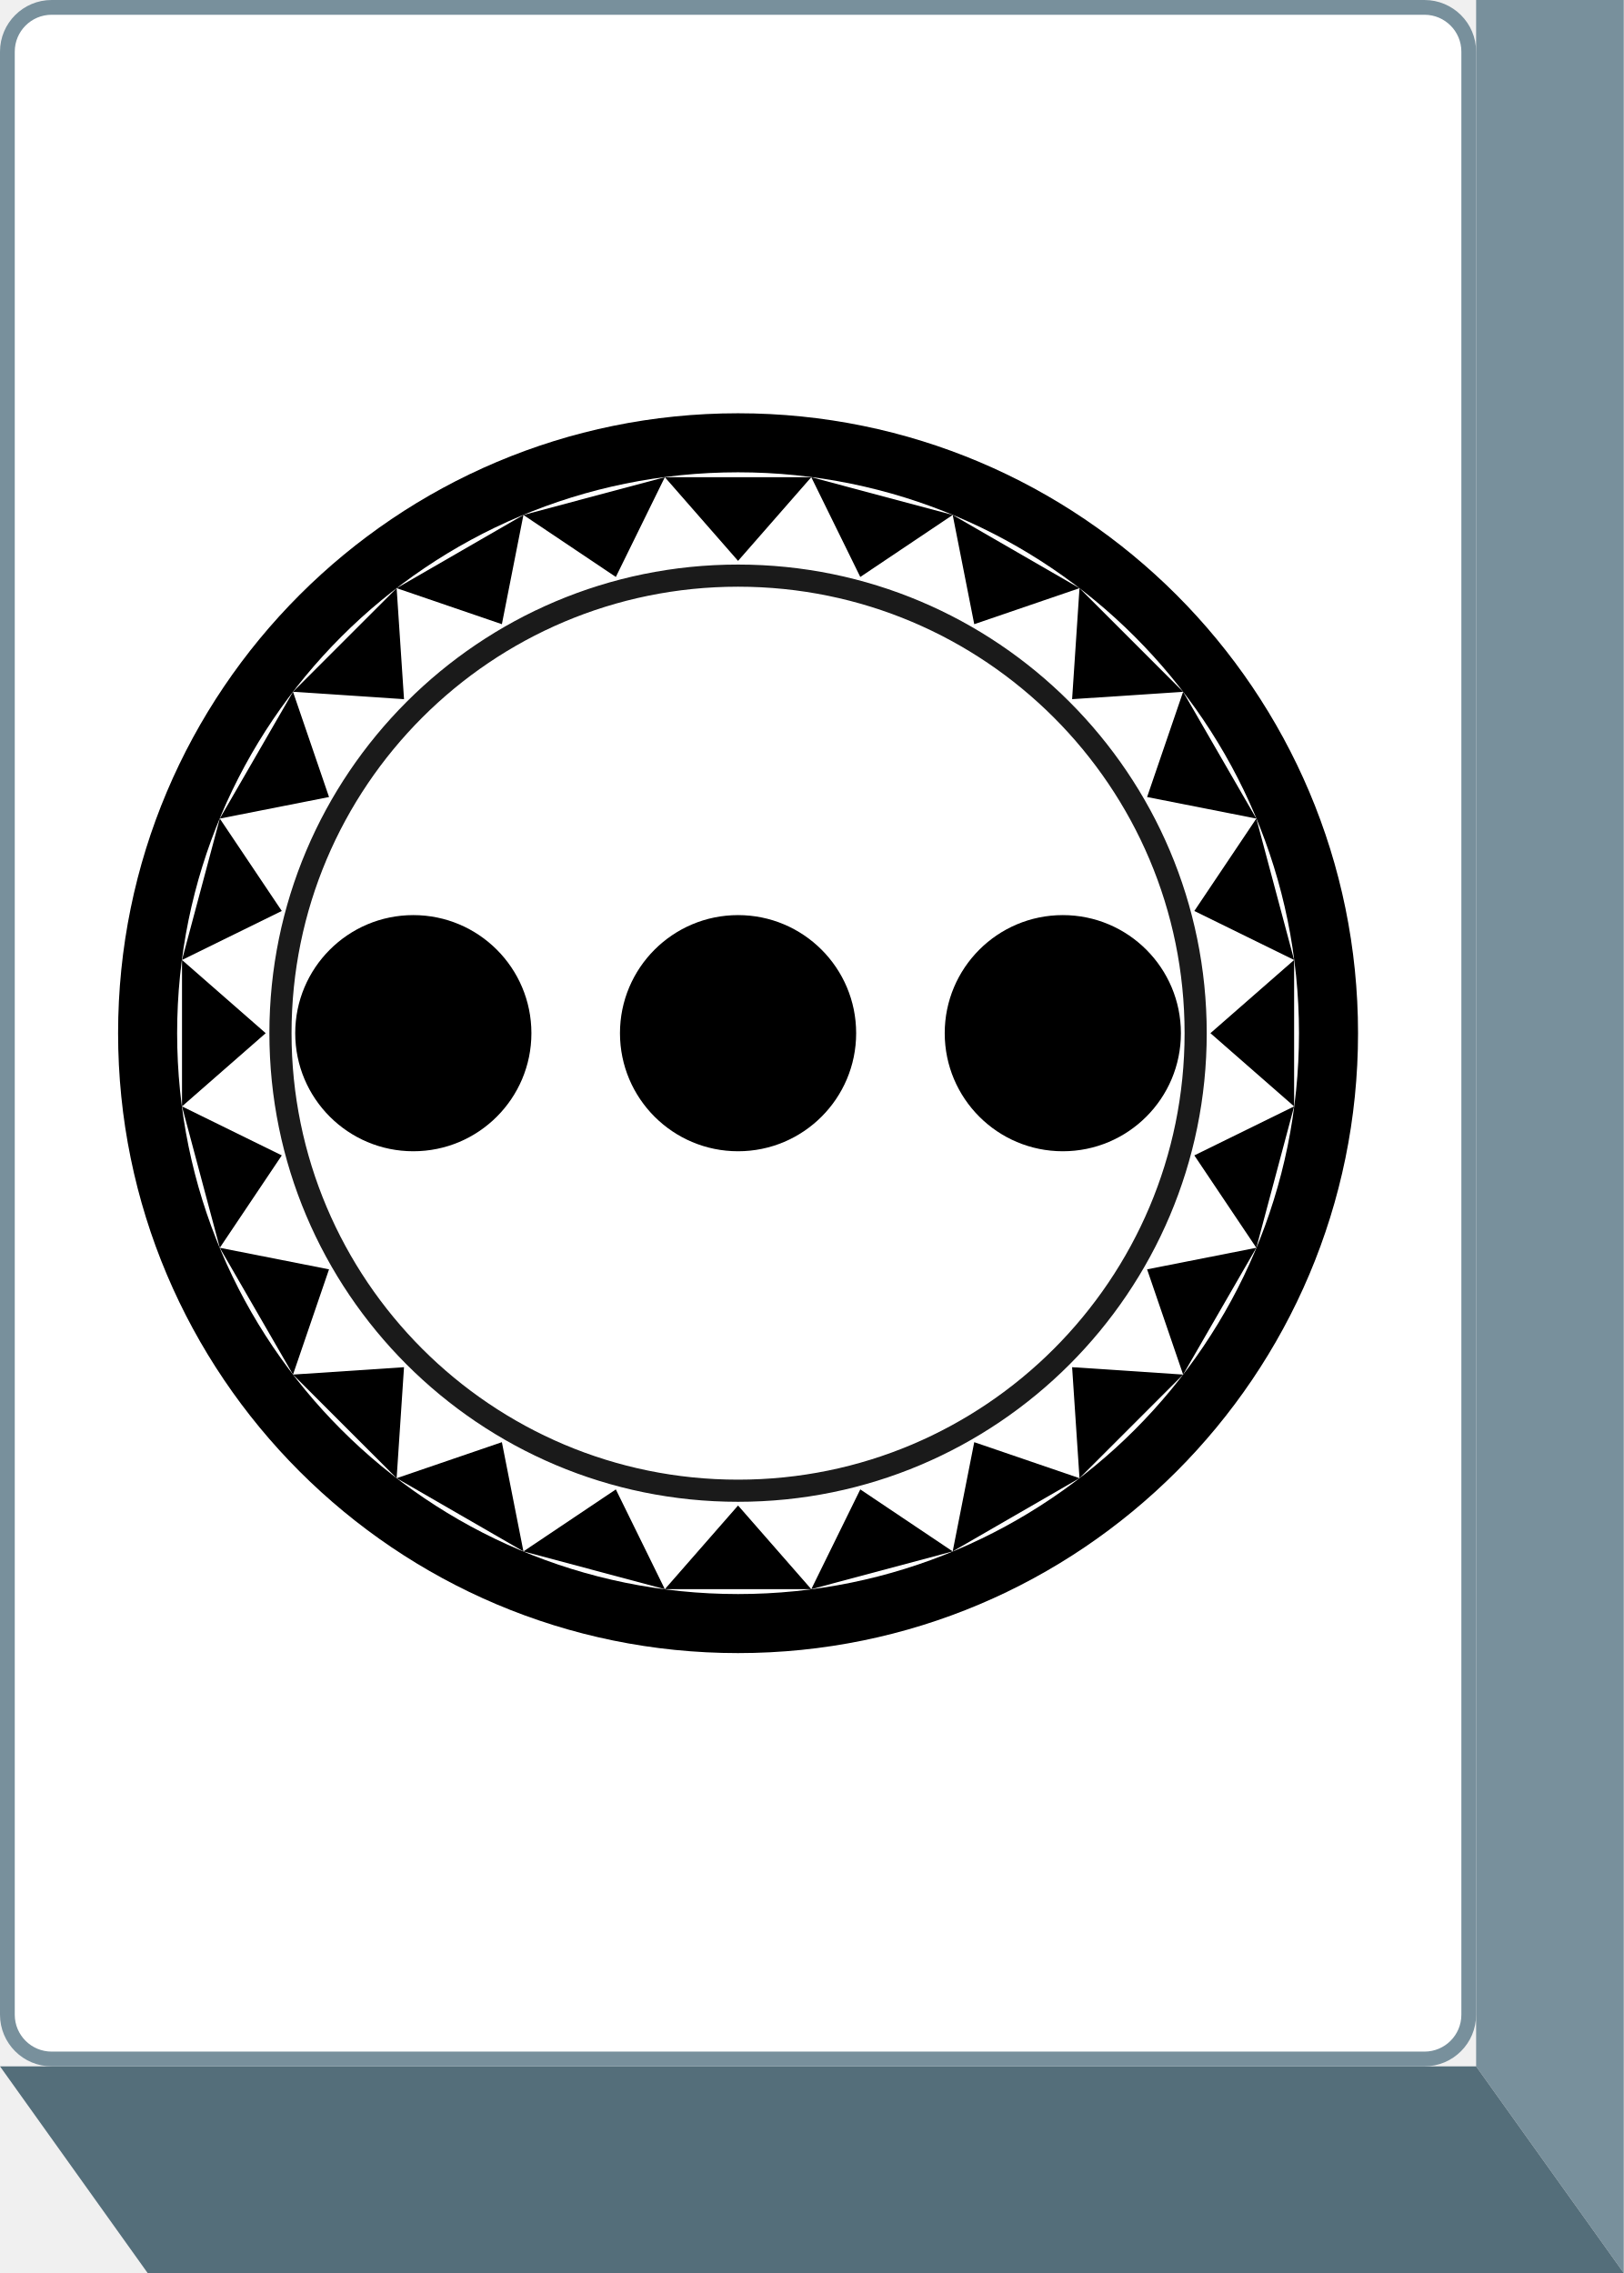
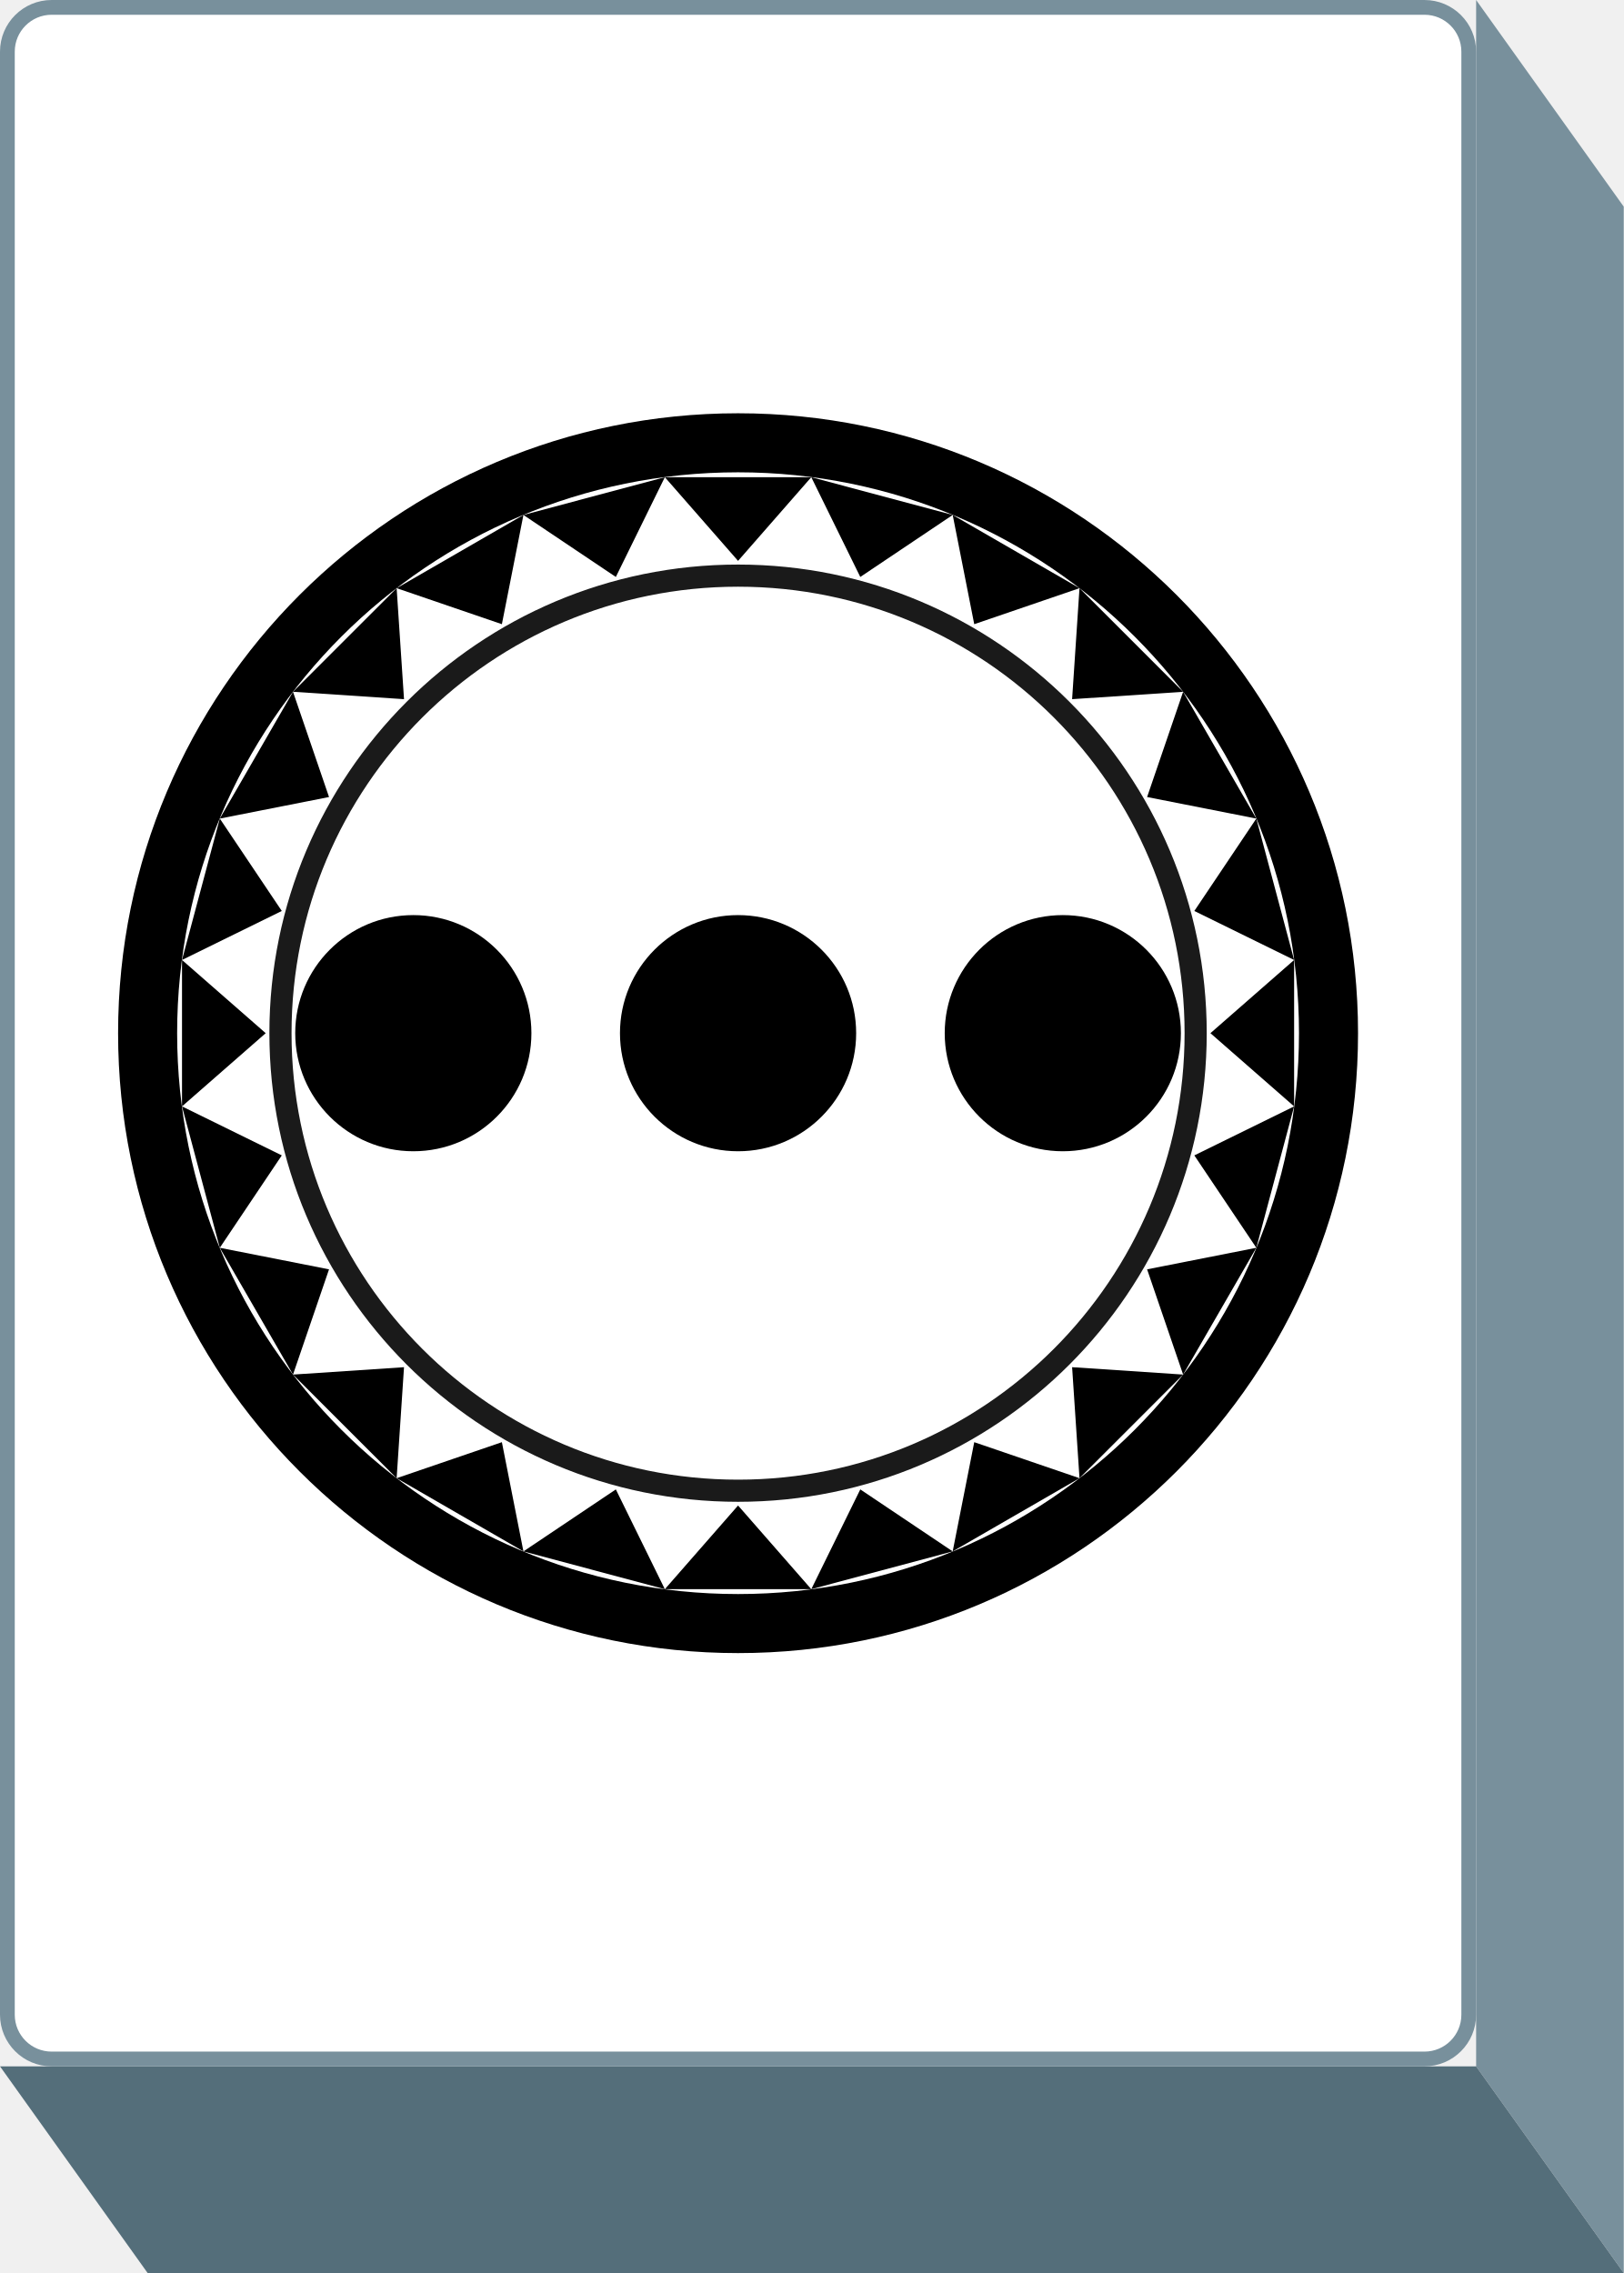
<svg xmlns="http://www.w3.org/2000/svg" width="110" height="154" viewBox="0 0 110 154">
-   <path d="M100 0 L110 0 L110 154 L100 140 Z" fill="#78909c" />
+   <path d="M100 0 L110 14 L110 154 L100 140 Z" fill="#78909c" />
  <path d="M0 140 L100 140 L110 154 L10 154 Z" fill="#546e7a" />
  <rect x="0.5" y="0.5" width="99" height="139" rx="3" fill="#ffffff" stroke="#78909c" stroke-width="1" />
  <g transform="translate(0,20)">
    <circle cx="50" cy="50" r="42" fill="#000000" />
    <circle cx="50" cy="50" r="38" fill="#ffffff" />
    <path d="M87.67 45.04 L87.67 54.96 L82 50 Z" fill="#000000" />
    <path d="M87.67 54.96 L85.11 64.54 L80.91 58.28 Z" fill="#000000" />
    <path d="M85.11 64.54 L80.15 73.13 L77.71 66 Z" fill="#000000" />
    <path d="M80.15 73.13 L73.13 80.15 L72.63 72.63 Z" fill="#000000" />
    <path d="M73.13 80.15 L64.54 85.11 L66 77.71 Z" fill="#000000" />
    <path d="M64.54 85.11 L54.96 87.67 L58.28 80.91 Z" fill="#000000" />
    <path d="M54.96 87.67 L45.04 87.67 L50 82 Z" fill="#000000" />
    <path d="M45.04 87.67 L35.46 85.11 L41.72 80.91 Z" fill="#000000" />
    <path d="M35.46 85.11 L26.87 80.15 L34 77.71 Z" fill="#000000" />
    <path d="M26.87 80.15 L19.85 73.13 L27.37 72.63 Z" fill="#000000" />
    <path d="M19.85 73.13 L14.89 64.54 L22.29 66 Z" fill="#000000" />
    <path d="M14.89 64.54 L12.33 54.96 L19.09 58.28 Z" fill="#000000" />
    <path d="M12.33 54.96 L12.33 45.04 L18 50 Z" fill="#000000" />
    <path d="M12.33 45.04 L14.89 35.46 L19.09 41.72 Z" fill="#000000" />
    <path d="M14.89 35.46 L19.85 26.87 L22.29 34 Z" fill="#000000" />
    <path d="M19.85 26.87 L26.87 19.85 L27.37 27.37 Z" fill="#000000" />
    <path d="M26.87 19.85 L35.46 14.89 L34 22.29 Z" fill="#000000" />
    <path d="M35.46 14.89 L45.04 12.33 L41.72 19.09 Z" fill="#000000" />
    <path d="M45.04 12.33 L54.96 12.33 L50 18 Z" fill="#000000" />
    <path d="M54.96 12.33 L64.54 14.89 L58.28 19.09 Z" fill="#000000" />
    <path d="M64.54 14.89 L73.13 19.85 L66 22.29 Z" fill="#000000" />
    <path d="M73.13 19.85 L80.15 26.87 L72.63 27.37 Z" fill="#000000" />
    <path d="M80.15 26.87 L85.11 35.46 L77.71 34 Z" fill="#000000" />
    <path d="M85.11 35.46 L87.67 45.04 L80.91 41.72 Z" fill="#000000" />
    <circle cx="50" cy="50" r="31" fill="none" stroke="#1a1a1a" stroke-width="1.5" />
    <circle cx="28" cy="50" r="8" fill="#000000" />
    <circle cx="50" cy="50" r="8" fill="#000000" />
    <circle cx="72" cy="50" r="8" fill="#000000" />
  </g>
</svg>
